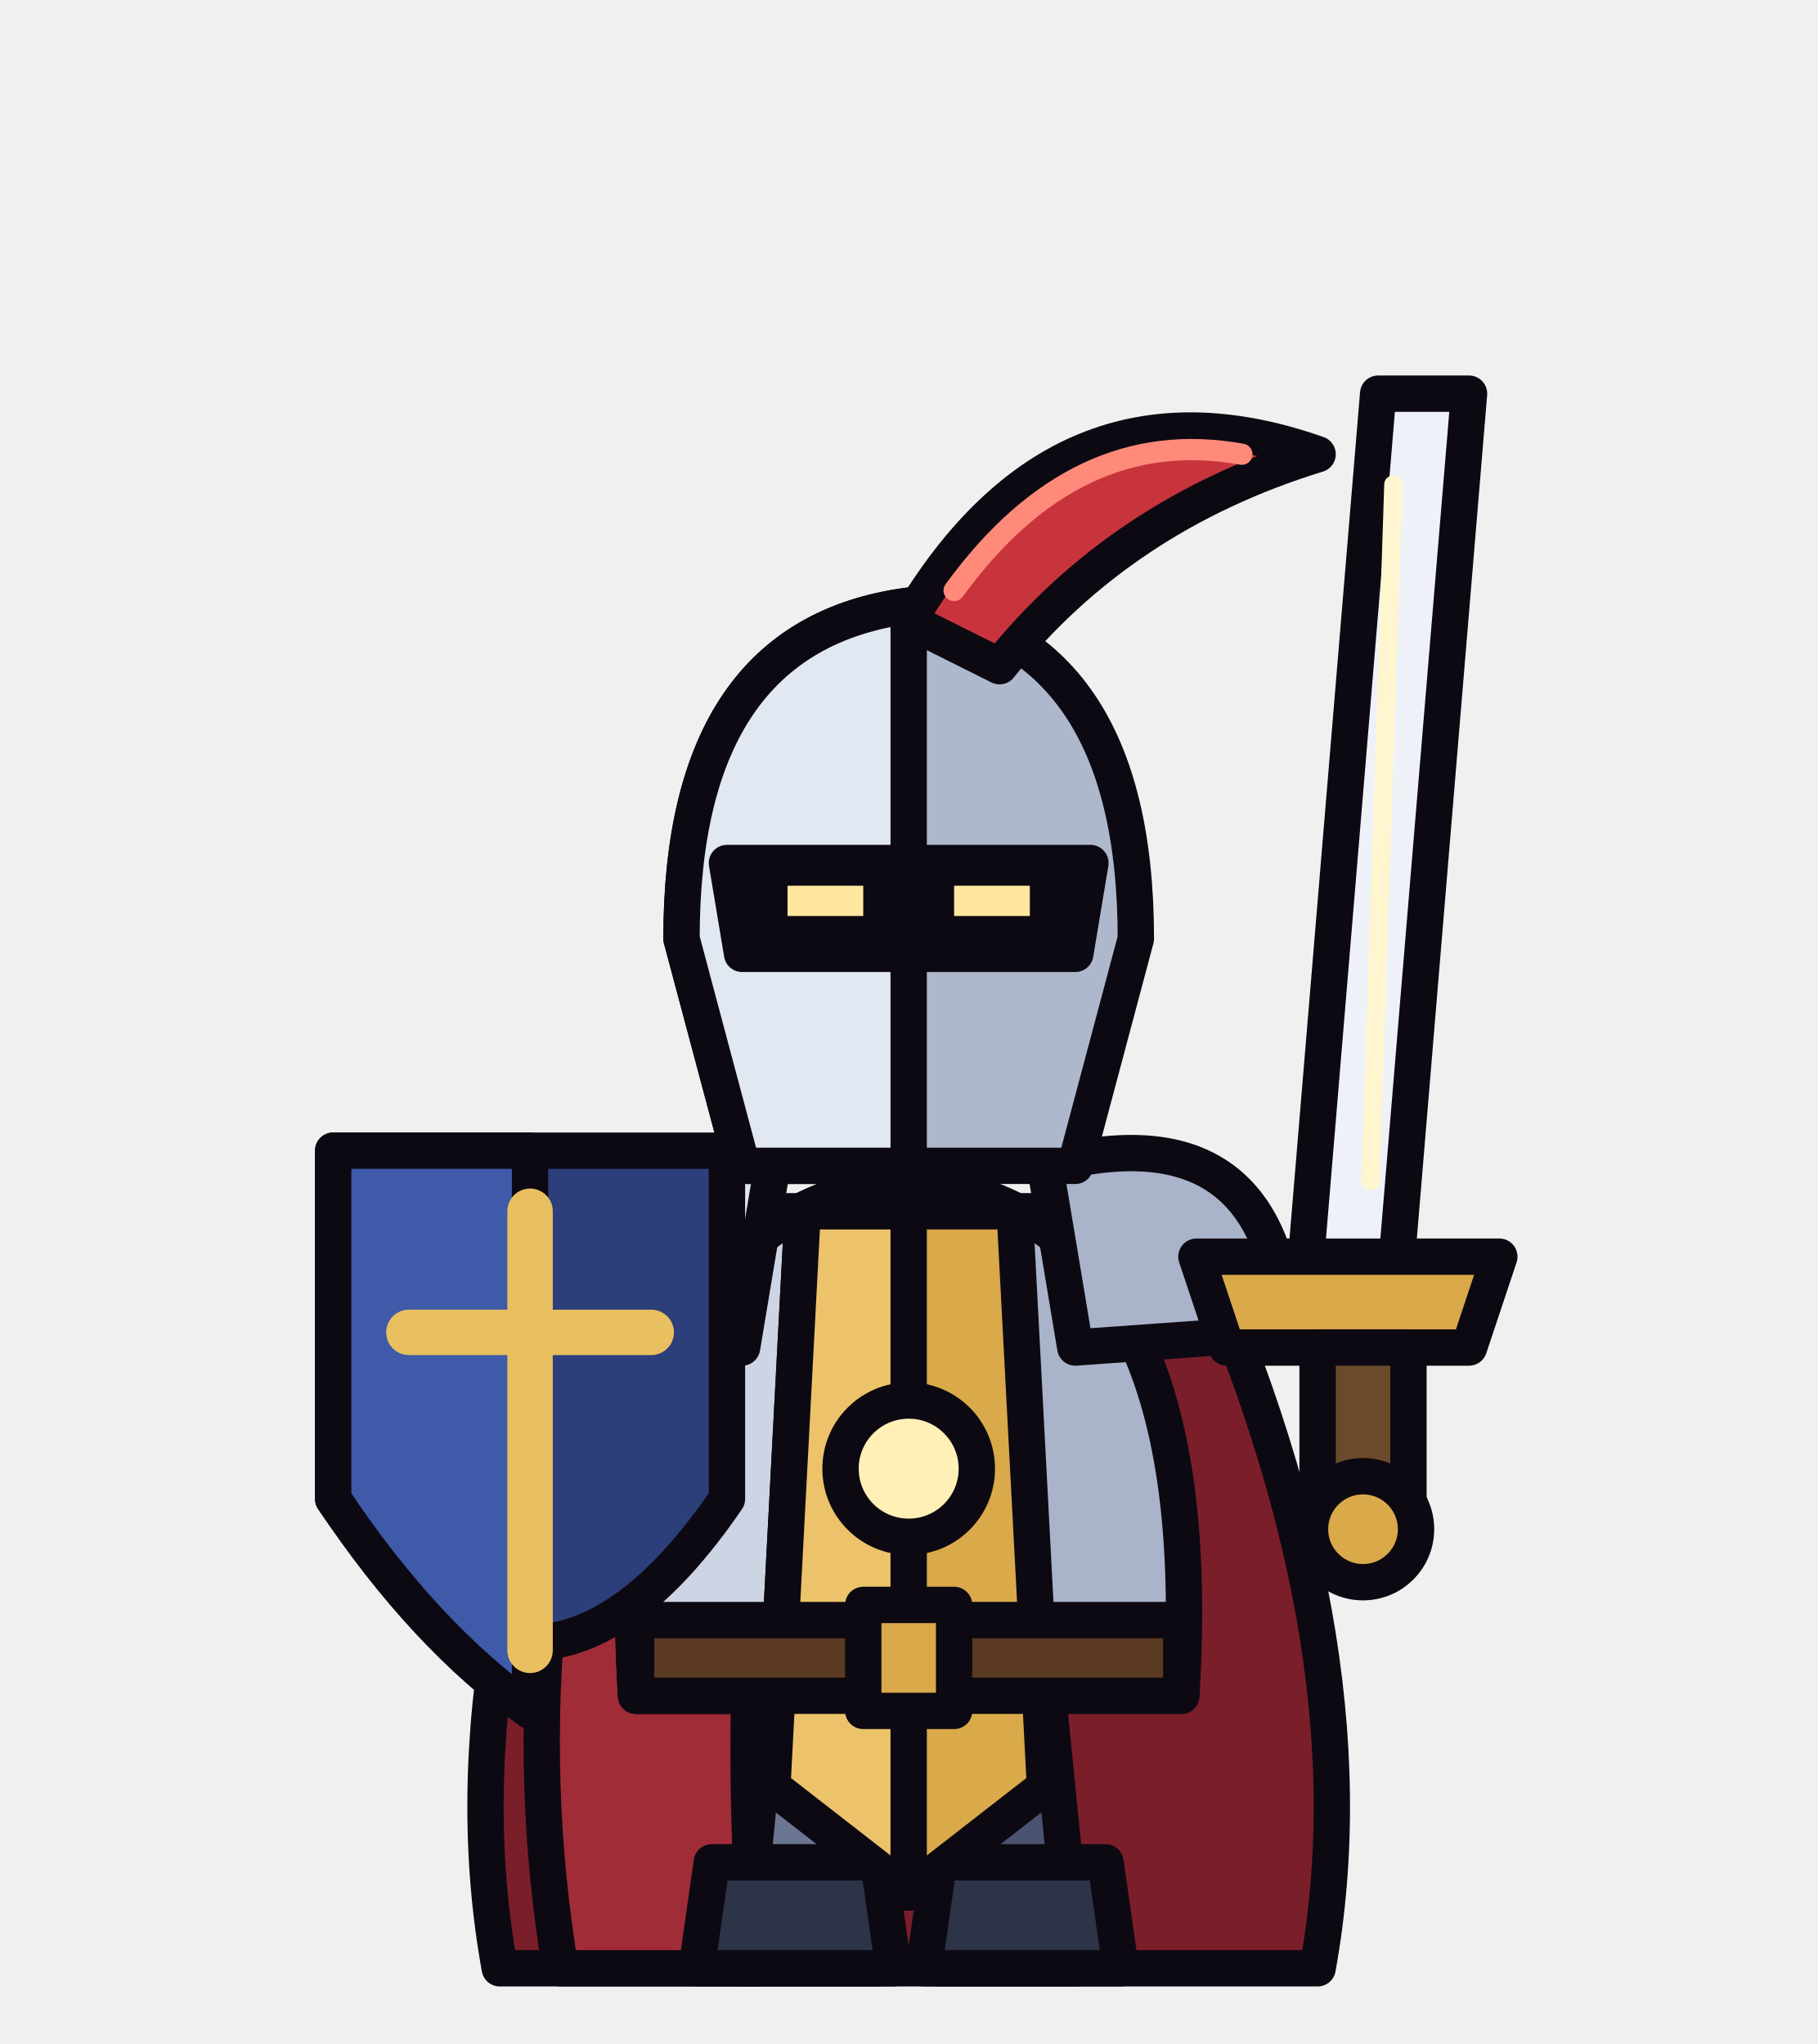
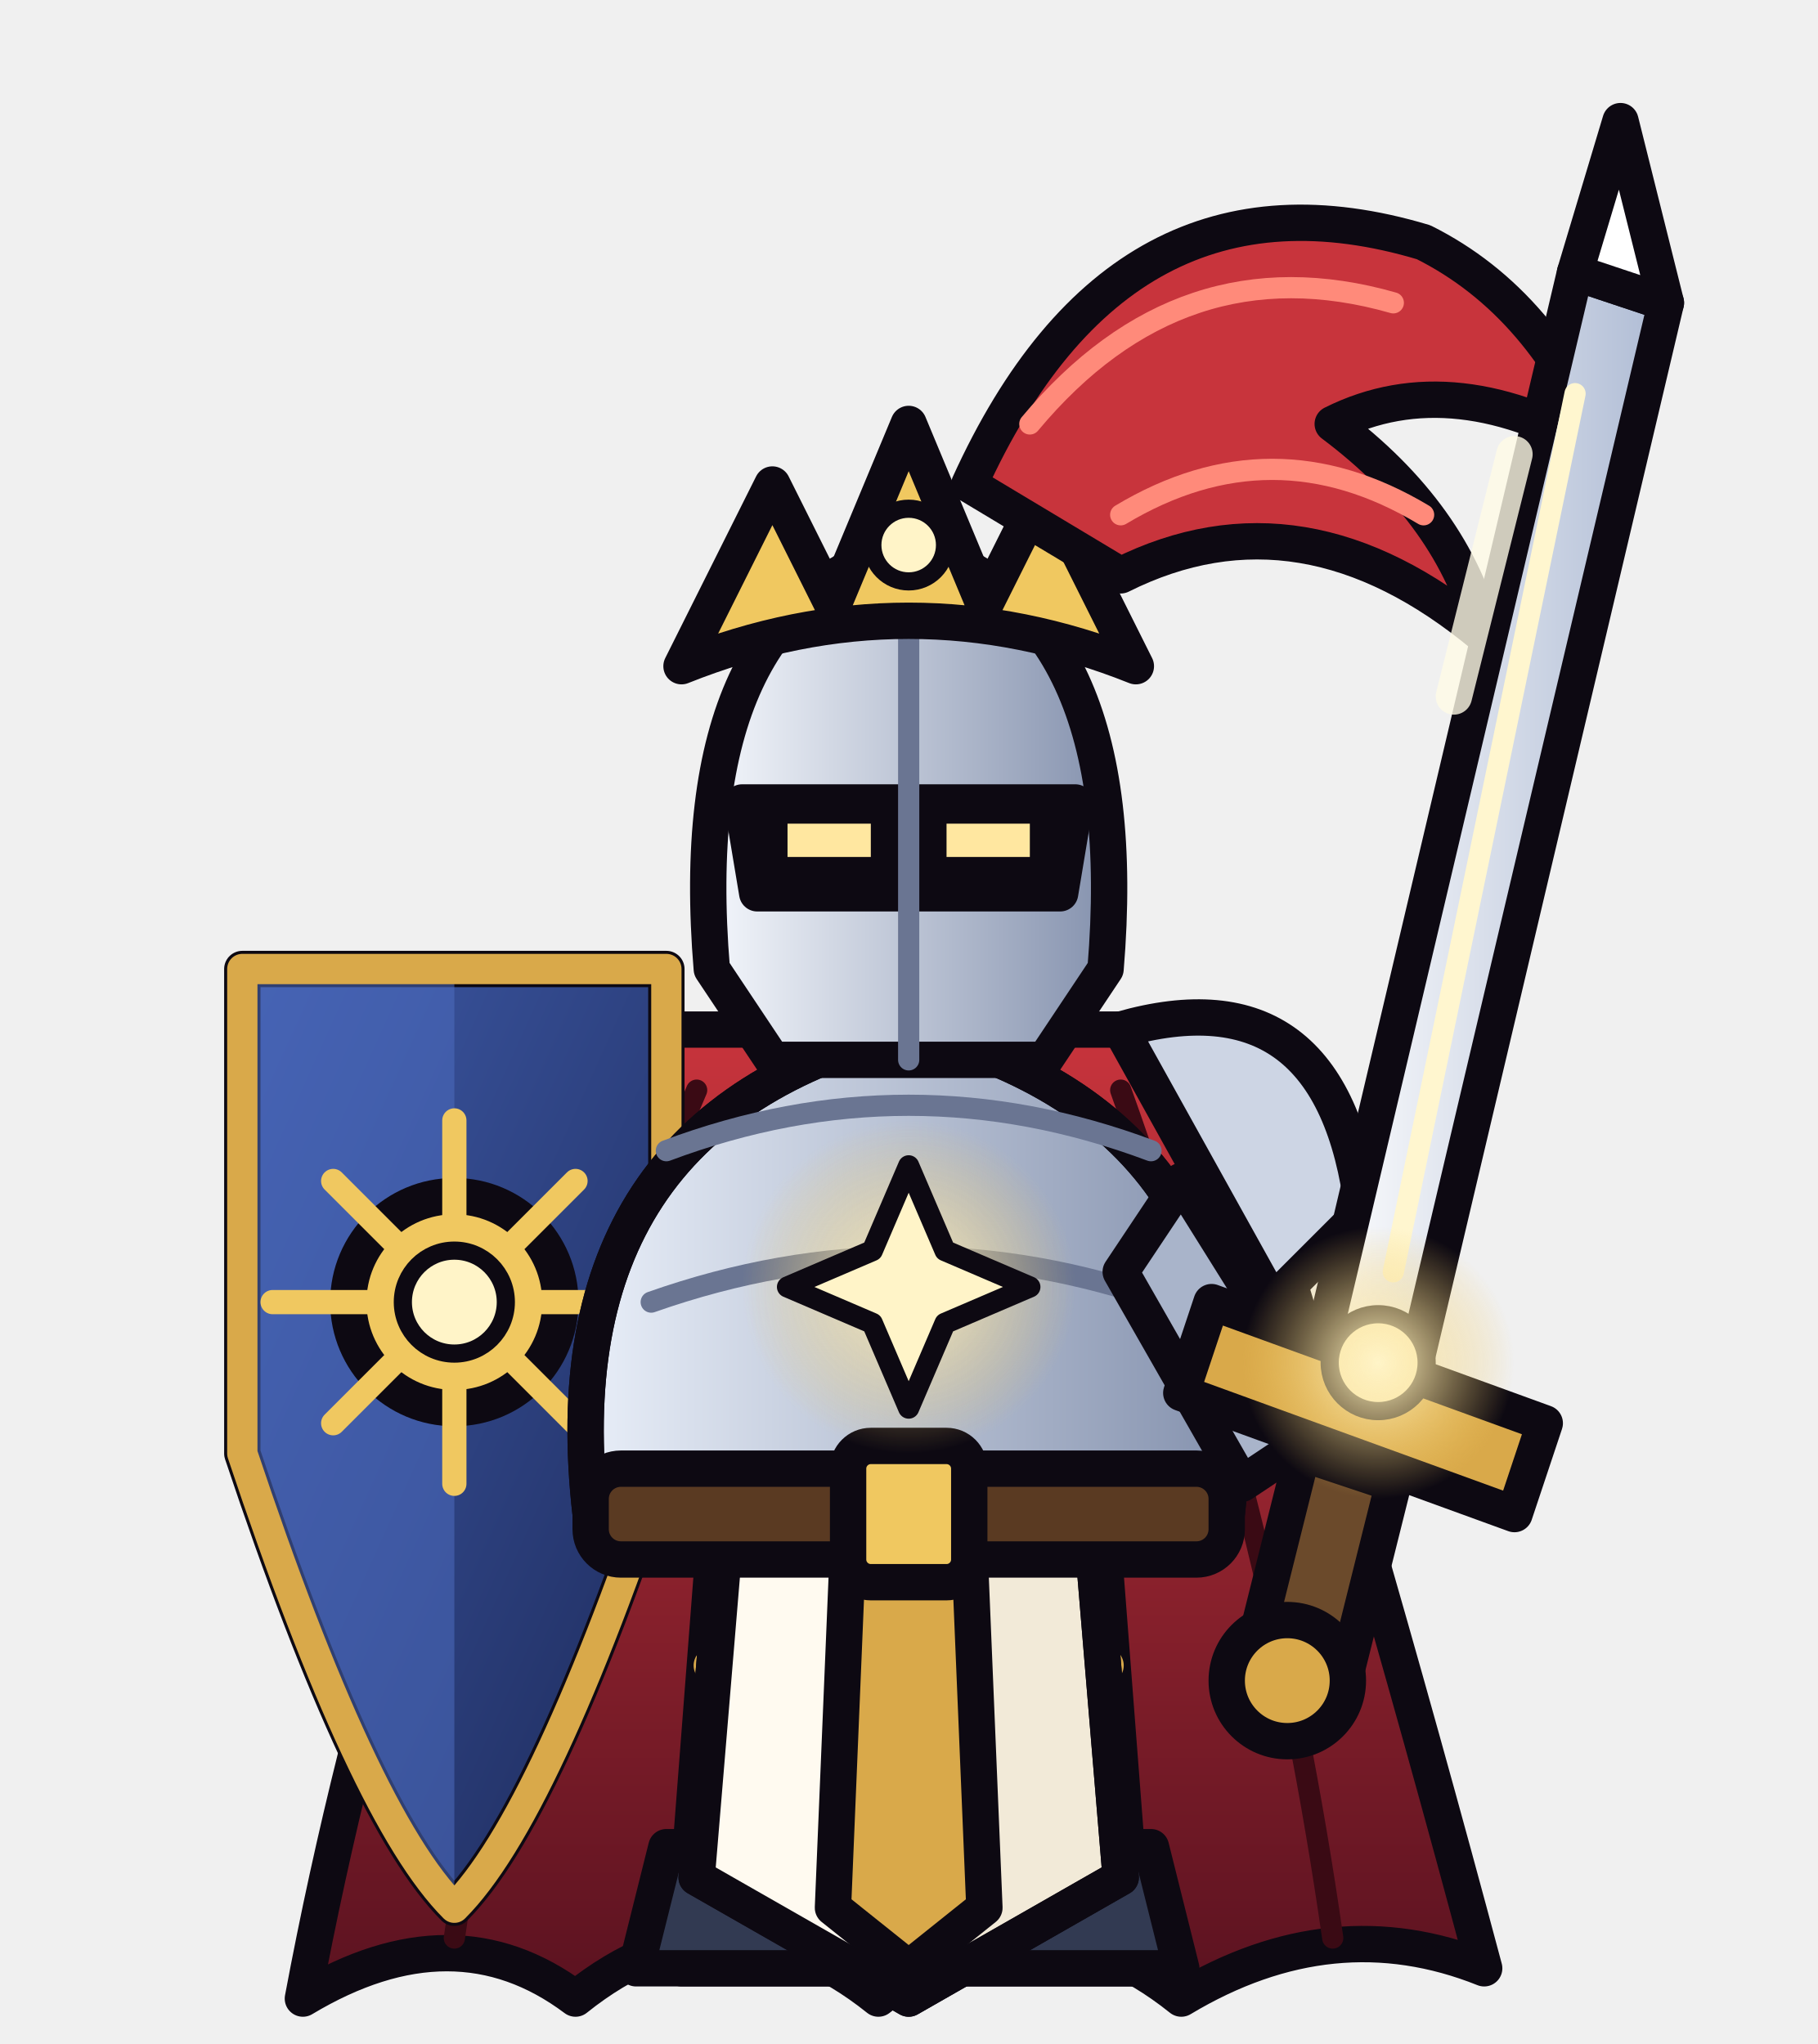
<svg xmlns="http://www.w3.org/2000/svg" viewBox="-60 -130 120 135" width="240" height="270">
+   <defs>
+     <linearGradient id="kn-cape" x1="0" y1="0" x2="0" y2="1">
+       <stop offset="0" stop-color="#c8343c" />
+       <stop offset="1" stop-color="#5a1220" />
+     </linearGradient>
+     <linearGradient id="kn-sh" x1="0" y1="0" x2="1" y2="1">
+       <stop offset="0" stop-color="#3e5aa8" />
+       <stop offset="1" stop-color="#1d2a5a" />
+     </linearGradient>
+     <linearGradient id="kn-pl" x1="0" y1="0" x2="1" y2="0">
+       <stop offset="0" stop-color="#e8eef8" />
+       <stop offset="1" stop-color="#8592ae" />
+     </linearGradient>
+     <radialGradient id="kn-gl">
+       <stop offset="0" stop-color="#fff4c8" />
+       <stop offset="1" stop-color="#f0c860" stop-opacity="0" />
+     </radialGradient>
+     <linearGradient id="kn-hm" x1="0" y1="0" x2="1" y2="0">
+       <stop offset="0" stop-color="#f4f7fc" />
+       <stop offset="1" stop-color="#8592ae" />
+     </linearGradient>
+     <linearGradient id="kn-bl" x1="0" y1="0" x2="1" y2="0">
+       <stop offset="0" stop-color="#ffffff" />
+       <stop offset="1" stop-color="#aebbd4" />
+     </linearGradient>
+     <radialGradient id="kn-sg">
+       <stop offset="0" stop-color="#fff4c8" />
+       <stop offset="1" stop-color="#f0c860" stop-opacity="0" />
+     </radialGradient>
+   </defs>
  <g stroke="#0d0912" stroke-width="2.4" stroke-linejoin="round" stroke-linecap="round">
-     <path d="M-18 -50 Q-31 -22 -27 0 L27 0 Q31 -22 18 -50 Z" fill="#7a1f2a" />
-     <path d="M-18 -50 Q-27 -24 -23 0 L-10 0 Q-12 -26 -7 -48 Z" fill="#a02c38" />
-     <path d="M-11 0 L-9 -20 L-2 -20 L-2 0 Z" fill="#6a7592" />
-     <path d="M11 0 L9 -20 L2 -20 L2 0 Z" fill="#4a5470" />
-     <path d="M-14 0 L-13 -7 L-2 -7 L-1 0 Z" fill="#2e3448" />
-     <path d="M14 0 L13 -7 L2 -7 L1 0 Z" fill="#2e3448" />
-     <path d="M-18 -18 Q-20 -50 0 -52 Q20 -50 18 -18 Z" fill="#a9b4ca" />
-     <path d="M-18 -18 Q-20 -50 0 -52 L0 -18 Z" fill="#cdd5e4" />
-     <path d="M-7 -50 L7 -50 L9 -12 L0 -5 L-9 -12 Z" fill="#d9a94a" />
-     <path d="M-7 -50 L0 -50 L0 -5 L-9 -12 Z" fill="#ecc36a" />
-     <circle cx="0" cy="-33" r="4.5" fill="#fff0b8" />
-     <rect x="-18" y="-23" width="36" height="5" fill="#5a3a22" />
-     <rect x="-3" y="-24" width="6" height="7" fill="#d9a94a" />
-     <path d="M-25 -42 Q-24 -57 -9 -53 L-11 -41 Z" fill="#dfe5ef" />
-     <path d="M25 -42 Q24 -57 9 -53 L11 -41 Z" fill="#a9b4ca" />
-     <path d="M-15 -68 Q-15 -88 0 -90 Q15 -88 15 -68 L11 -53 L-11 -53 Z" fill="#aeb8cc" />
-     <path d="M-15 -68 Q-15 -88 0 -90 L0 -53 L-11 -53 Z" fill="#e2e8f2" />
-     <path d="M-12 -73 L12 -73 L11 -67 L-11 -67 Z" fill="#0d0912" />
-     <rect x="-8" y="-71.5" width="5" height="2" fill="#ffe7a0" stroke="none" />
-     <rect x="3" y="-71.5" width="5" height="2" fill="#ffe7a0" stroke="none" />
-     <path d="M0 -89 Q10 -106 27 -100 Q14 -96 6 -86 Z" fill="#c8343c" />
-     <path d="M3 -91 Q11 -102 22 -100" fill="none" stroke="#ff8a7a" stroke-width="1.4" />
-     <path d="M26 -44 L31 -104 L37 -104 L32 -44 Z" fill="#eef2f8" />
-     <path d="M32 -98 L30.5 -52" stroke="#fff6cf" stroke-width="1.2" />
-     <path d="M19 -47 L39 -47 L37 -41 L21 -41 Z" fill="#d9a94a" />
-     <rect x="27" y="-41" width="6" height="10" fill="#6b4a2b" />
-     <circle cx="30" cy="-29" r="3.5" fill="#d9a94a" />
-     <path d="M-38 -54 L-12 -54 L-12 -31 Q-25 -12 -38 -31 Z" fill="#2c3f7a" />
-     <path d="M-38 -54 L-25 -54 L-25 -17 Q-32 -22 -38 -31 Z" fill="#3e5aa8" />
-     <path d="M-25 -50 L-25 -21 M-33 -42 L-17 -42" stroke="#e8c060" stroke-width="3" />
+     <g>
+       <animateTransform attributeName="transform" type="rotate" values="0.00 0 -60;1.10 0 -60;1.91 0 -60;2.20 0 -60;1.91 0 -60;1.10 0 -60;0.00 0 -60;-1.10 0 -60;-1.91 0 -60;-2.20 0 -60;-1.91 0 -60;-1.10 0 -60;-0.00 0 -60" dur="3.2s" begin="-0.31s" repeatCount="indefinite" />
+       <path d="M-20 -62 Q-34 -30 -40 2 Q-30 -4 -22 2 Q-12 -6 -2 2 Q8 -6 18 2 Q28 -4 38 0 Q30 -30 20 -62 Z" fill="url(#kn-cape)" />
+       <path d="M-14 -58 Q-26 -30 -30 -2 M2 -58 Q0 -30 -2 0 M14 -58 Q24 -30 28 -2" fill="none" stroke="#3a0a14" stroke-width="1.4" />
+     </g>
+     <path d="M-15 0 L-13 -26 L-3 -26 L-3 0 Z" fill="#8a97b2" />
+     <path d="M15 0 L13 -26 L3 -26 L3 0 Z" fill="#5f6b88" />
+     <path d="M-13 -20 L-3 -20 M13 -20 L3 -20" stroke="#d9a94a" stroke-width="2.4" />
+     <path d="M-18 0 L-16 -8 L-2 -8 L-1 0 Z M18 0 L16 -8 L2 -8 L1 0 Z" fill="#323a52" />
+     <circle cx="-8" cy="-14" r="3" fill="#cdd5e4" />
+     <circle cx="8" cy="-14" r="3" fill="#a9b4ca" />
+     <g>
+       <animateTransform attributeName="transform" type="translate" values="0 -0.00;0 -0.25;0 -0.44;0 -0.51;0 -0.44;0 -0.25;0 -0.00;0 0.25;0 0.44;0 0.51;0 0.44;0 0.26;0 0.00" dur="3.2s" begin="0.00s" repeatCount="indefinite" />
+       <g>
+         <animateTransform attributeName="transform" type="rotate" values="0.00 -18 -58;0.70 -18 -58;1.21 -18 -58;1.40 -18 -58;1.21 -18 -58;0.70 -18 -58;0.00 -18 -58;-0.70 -18 -58;-1.21 -18 -58;-1.40 -18 -58;-1.21 -18 -58;-0.70 -18 -58;-0.00 -18 -58" dur="3.2s" begin="-0.61s" repeatCount="indefinite" />
+         <path d="M-44 -66 L-16 -66 L-16 -34 Q-24 -10 -30 -4 Q-36 -10 -44 -34 Z" fill="url(#kn-sh)" />
+         <path d="M-44 -66 L-30 -66 L-30 -4 Q-36 -10 -44 -34 Z" fill="#4c6cc0" opacity=".55" stroke="none" />
+         <path d="M-44 -66 L-16 -66 L-16 -34 Q-24 -10 -30 -4 Q-36 -10 -44 -34 Z" fill="none" stroke="#d9a94a" stroke-width="2" />
+         <circle cx="-30" cy="-44" r="7" fill="#f0c860" />
+         <path d="M-30 -56 L-30 -32 M-42 -44 L-18 -44 M-38 -52 L-22 -36 M-22 -52 L-38 -36" stroke="#f0c860" stroke-width="1.6" />
+         <circle cx="-30" cy="-44" r="3.4" fill="#fff4c8" stroke-width="1.2" />
+       </g>
+     </g>
+     <g transform="translate(0 -26)">
+       <g>
+         <animateTransform attributeName="transform" type="scale" values="1 1;1 1.008;1 1.014;1 1.016;1 1.014;1 1.008;1 1;1 0.992;1 0.986;1 0.984;1 0.986;1 0.992;1 1" dur="3.2s" begin="0.00s" repeatCount="indefinite" />
+         <g transform="translate(0 26)">
+           <path d="M-12 -30 L12 -30 L14 -6 L0 2 L-14 -6 Z" fill="#f2ead8" />
+           <path d="M-12 -30 L0 -30 L0 2 L-14 -6 Z" fill="#fffaf0" stroke="none" />
+           <path d="M-12 -30 L12 -30 L14 -6 L0 2 L-14 -6 Z" fill="none" />
+           <path d="M-4 -28 L4 -28 L5 -4 L0 0 L-5 -4 Z" fill="#d9a94a" />
+           <path d="M-21 -30 Q-24 -56 0 -62 Q24 -56 21 -30 Z" fill="url(#kn-pl)" />
+           <path d="M-21 -30 Q-24 -56 0 -62 Q24 -56 21 -30 Z" fill="none" />
+           <path d="M-16 -54 Q0 -60 16 -54 M-17 -44 Q0 -50 17 -44" fill="none" stroke="#6a7592" stroke-width="1.4" />
+           <rect x="-21" y="-33" width="42" height="6" rx="2" fill="#5a3a22" />
+           <rect x="-4" y="-34.5" width="8" height="9" rx="1.5" fill="#f0c860" />
+         </g>
+       </g>
+     </g>
+     <g>
+       <animateTransform attributeName="transform" type="translate" values="0 -0.00;0 -0.15;0 -0.26;0 -0.30;0 -0.26;0 -0.15;0 -0.00;0 0.15;0 0.26;0 0.30;0 0.26;0 0.15;0 0.00" dur="3.2s" begin="0.00s" repeatCount="indefinite" />
+       <g>
+         <animate attributeName="opacity" values="0.775;0.662;0.580;0.550;0.580;0.662;0.775;0.887;0.970;1.000;0.970;0.888;0.775" dur="2.4s" begin="0.00s" repeatCount="indefinite" />
+         <circle cx="0" cy="-45" r="11" fill="url(#kn-gl)" stroke="none" opacity=".9" />
+         <path d="M0 -53 L2.4 -47.4 L8 -45 L2.4 -42.6 L0 -37 L-2.4 -42.6 L-8 -45 L-2.4 -47.4 Z" fill="#fff4c8" stroke-width="1.4" />
+       </g>
+     </g>
+     <g>
+       <animateTransform attributeName="transform" type="translate" values="0 -0.00;0 -0.29;0 -0.50;0 -0.58;0 -0.50;0 -0.29;0 -0.00;0 0.29;0 0.50;0 0.58;0 0.50;0 0.29;0 0.00" dur="3.2s" begin="0.00s" repeatCount="indefinite" />
+       <g>
+         <animateTransform attributeName="transform" type="rotate" values="0.00 0 -62;0.80 0 -62;1.39 0 -62;1.60 0 -62;1.39 0 -62;0.80 0 -62;0.00 0 -62;-0.80 0 -62;-1.39 0 -62;-1.60 0 -62;-1.39 0 -62;-0.80 0 -62;-0.00 0 -62" dur="3.2s" begin="-0.15s" repeatCount="indefinite" />
+         <path d="M-13 -66 Q-15 -90 0 -94 Q15 -90 13 -66 L9 -60 L-9 -60 Z" fill="url(#kn-hm)" />
+         <path d="M-11 -77 L11 -77 L10 -71 L-10 -71 Z" fill="#0d0912" />
+         <rect x="-8" y="-75.6" width="5.5" height="2.2" fill="#ffe7a0" stroke="none" />
+         <rect x="2.5" y="-75.6" width="5.5" height="2.2" fill="#ffe7a0" stroke="none" />
+         <path d="M0 -94 L0 -60" stroke="#6a7592" stroke-width="1.4" />
+         <path d="M-15 -86 L-9 -98 L-5 -90 L0 -102 L5 -90 L9 -98 L15 -86 Q0 -92 -15 -86 Z" fill="#f0c860" />
+         <circle cx="0" cy="-94" r="2.4" fill="#fff4c8" stroke-width="1.2" />
+       </g>
+     </g>
+     <g>
+       <animateTransform attributeName="transform" type="translate" values="0 -0.00;0 -0.57;0 -1.00;0 -1.15;0 -1.00;0 -0.57;0 -0.00;0 0.57;0 1.00;0 1.15;0 1.00;0 0.58;0 0.00" dur="3.2s" begin="0.00s" repeatCount="indefinite" />
+       <g>
+         <animateTransform attributeName="transform" type="rotate" values="0.00 4 -98;3.50 4 -98;6.06 4 -98;7.00 4 -98;6.06 4 -98;3.50 4 -98;0.00 4 -98;-3.50 4 -98;-6.06 4 -98;-7.00 4 -98;-6.06 4 -98;-3.50 4 -98;-0.00 4 -98" dur="2.1s" begin="-0.33s" repeatCount="indefinite" />
+         <path d="M4 -98 Q14 -120 34 -114 Q42 -110 46 -100 Q36 -106 28 -102 Q36 -96 38 -88 Q26 -98 14 -92 Z" fill="#c8343c" />
+         <path d="M8 -102 Q18 -114 32 -110 M14 -96 Q24 -102 34 -96" fill="none" stroke="#ff8a7a" stroke-width="1.4" />
+       </g>
+     </g>
+     <g>
+       <animateTransform attributeName="transform" type="translate" values="0 -0.00;0 -0.24;0 -0.42;0 -0.48;0 -0.42;0 -0.24;0 -0.00;0 0.24;0 0.42;0 0.48;0 0.42;0 0.24;0 0.00" dur="3.2s" begin="0.00s" repeatCount="indefinite" />
+       <g>
+         <animateTransform attributeName="transform" type="rotate" values="0.00 19 -56;1.00 19 -56;1.73 19 -56;2.00 19 -56;1.73 19 -56;1.00 19 -56;0.00 19 -56;-1.00 19 -56;-1.73 19 -56;-2.00 19 -56;-1.73 19 -56;-1.00 19 -56;-0.00 19 -56" dur="3.2s" begin="-0.46s" repeatCount="indefinite" />
+         <path d="M14 -62 Q28 -66 30 -50 L24 -44 Z" fill="#cdd5e4" />
+         <path d="M18 -52 L28 -36 L22 -32 L14 -46 Z" fill="#a9b4ca" />
+         <path d="M27 -40 L44 -112 L50 -110 L33 -38 Z" fill="url(#kn-bl)" />
+         <path d="M44 -104 L32 -46" stroke="#fff6cf" stroke-width="1.4" />
+         <path d="M44 -112 L47 -122 L50 -110 Z" fill="#ffffff" />
+         <path d="M20 -44 L42 -36 L40 -30 L18 -38 Z" fill="#d9a94a" />
+         <path d="M26 -34 L23 -22 L29 -20 L32 -32 Z" fill="#6b4a2b" />
+         <circle cx="25" cy="-19" r="4" fill="#d9a94a" />
+         <circle cx="31" cy="-40" r="3.2" fill="#fff4c8" stroke-width="1.2" />
+       </g>
+     </g>
+     <g>
+       <animateTransform attributeName="transform" type="translate" values="0 -0.00;0 -0.11;0 -0.19;0 -0.22;0 -0.19;0 -0.11;0 -0.00;0 0.11;0 0.19;0 0.22;0 0.19;0 0.11;0 0.00" dur="3.2s" begin="0.00s" repeatCount="indefinite" />
+       <g>
+         <animate attributeName="opacity" values="0.650;0.475;0.347;0.300;0.347;0.475;0.650;0.825;0.953;1.000;0.953;0.825;0.650" dur="1.6s" begin="0.00s" repeatCount="indefinite" />
+         <circle cx="31" cy="-40" r="9" fill="url(#kn-sg)" stroke="none" />
+         <path d="M40 -100 L36 -84" stroke="#fffbe6" stroke-width="2.4" opacity=".8" />
+       </g>
+     </g>
  </g>
</svg>
